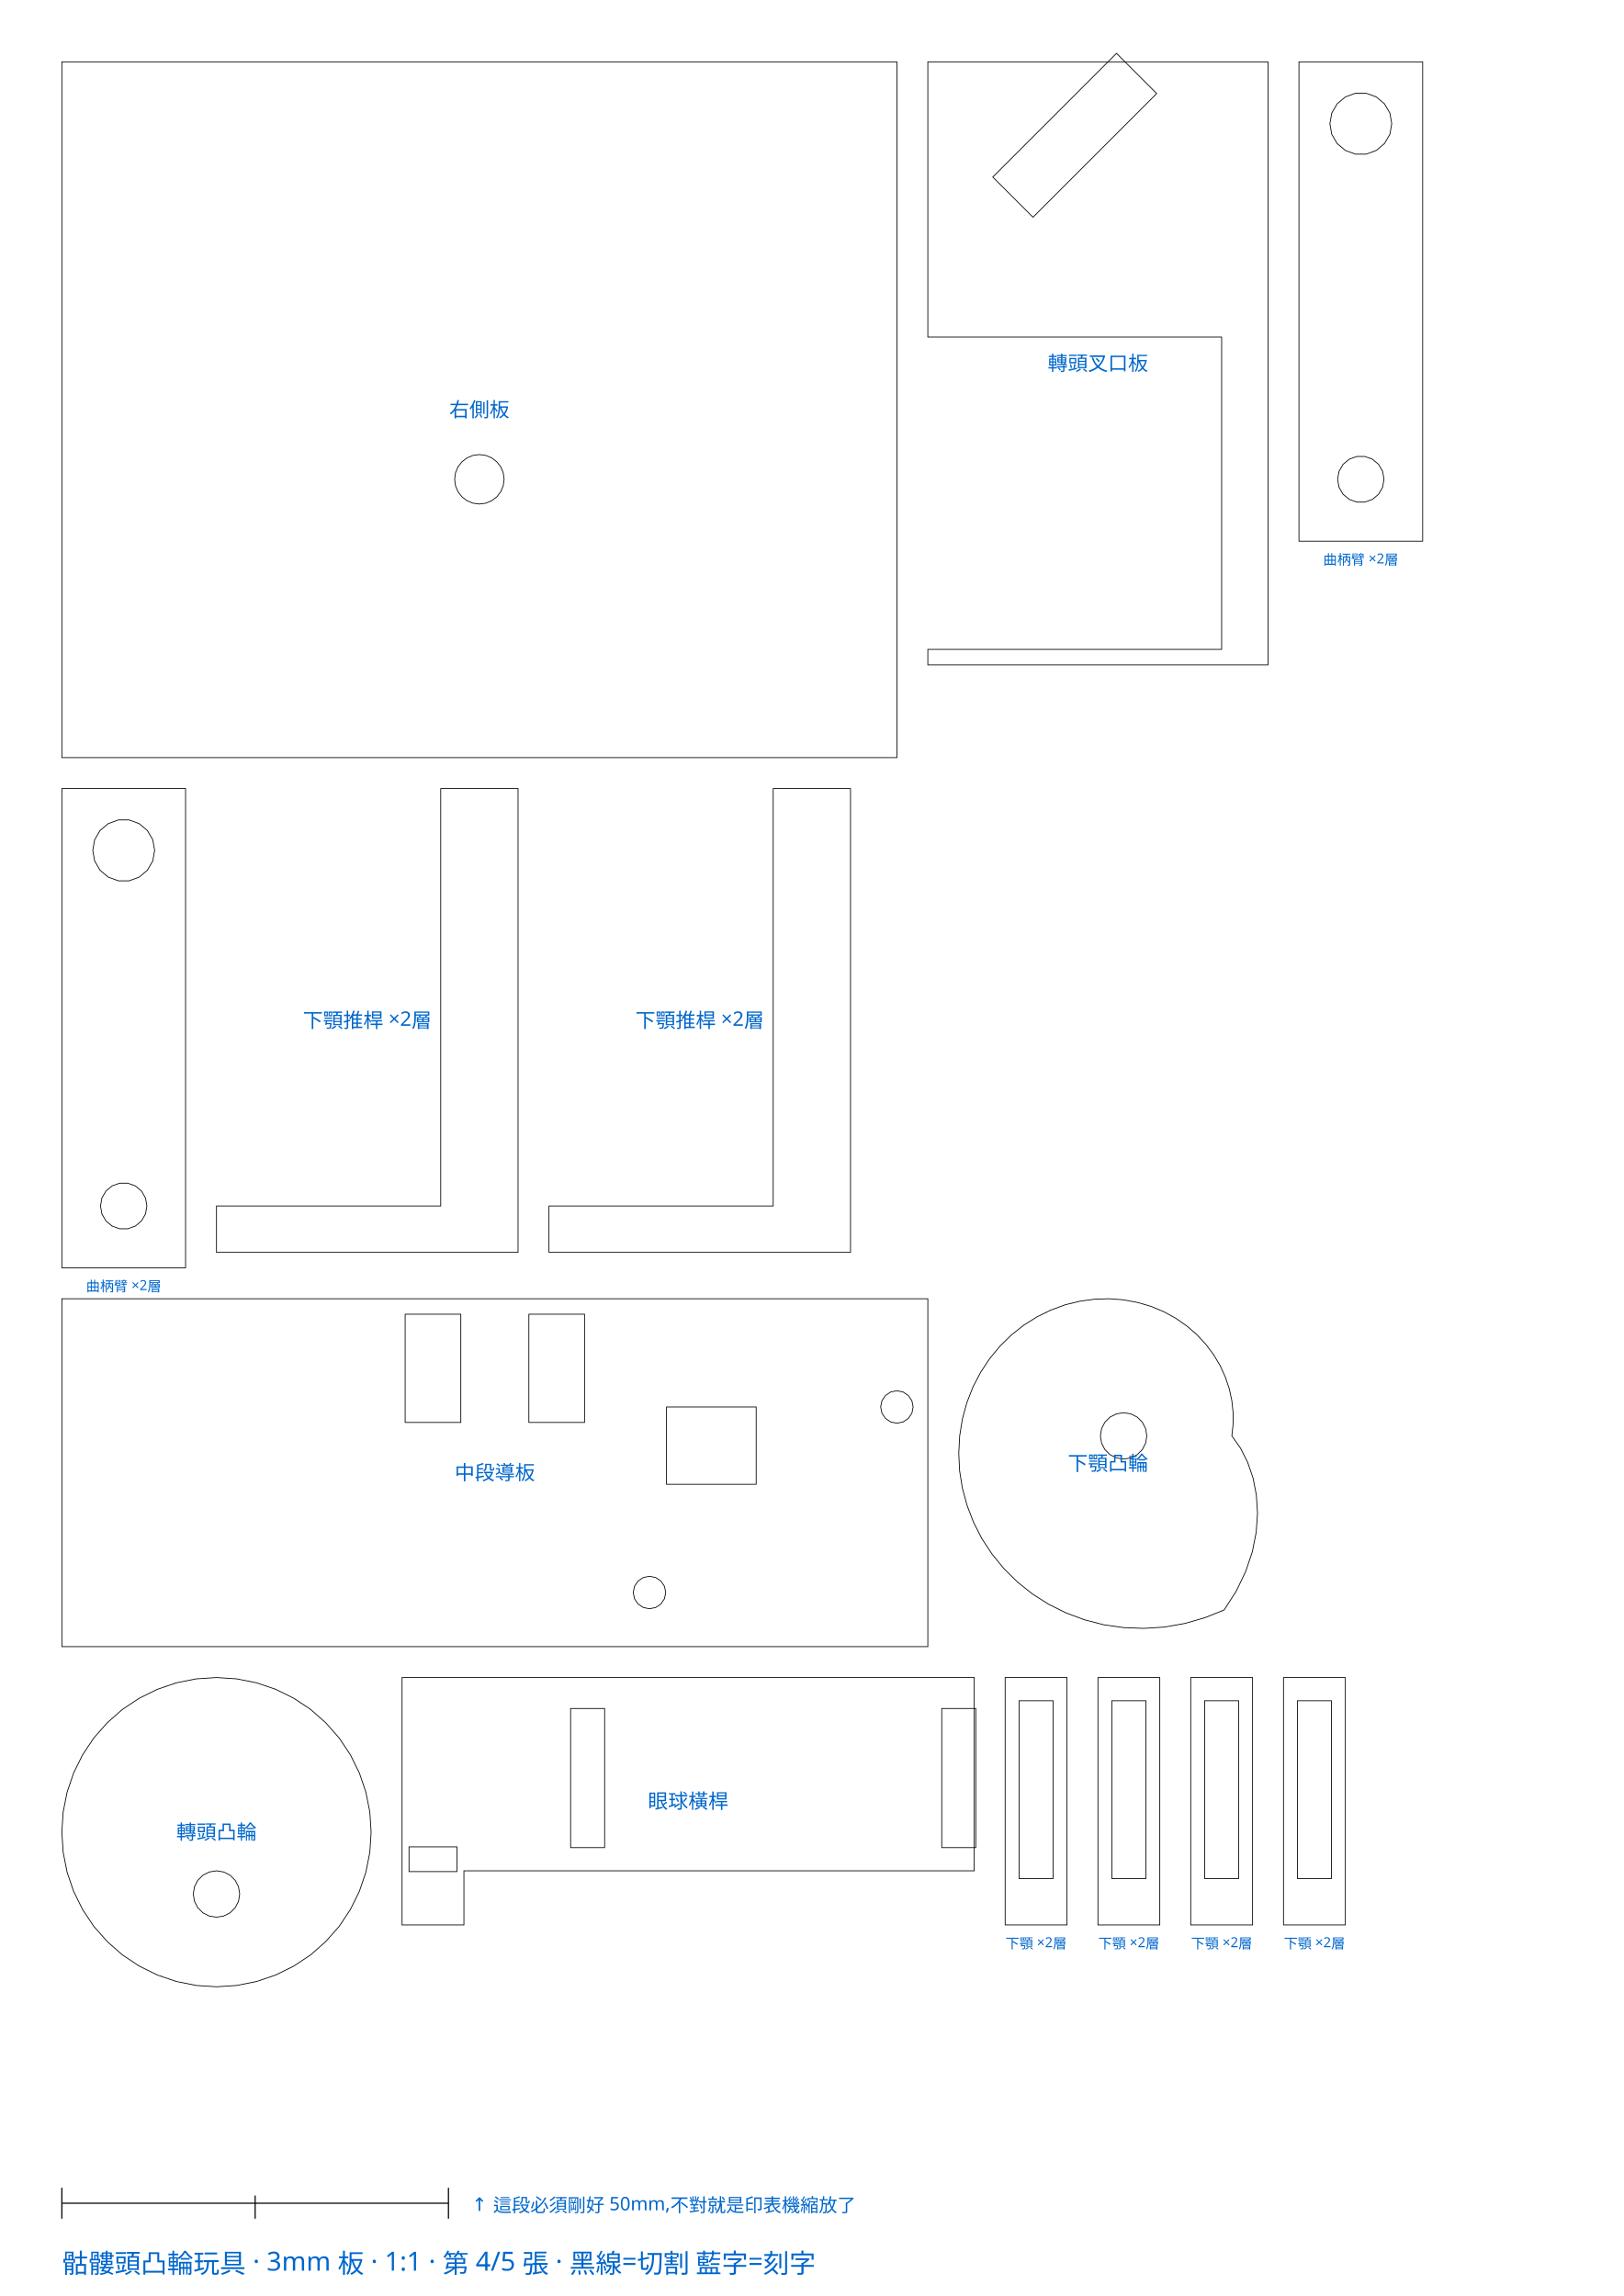
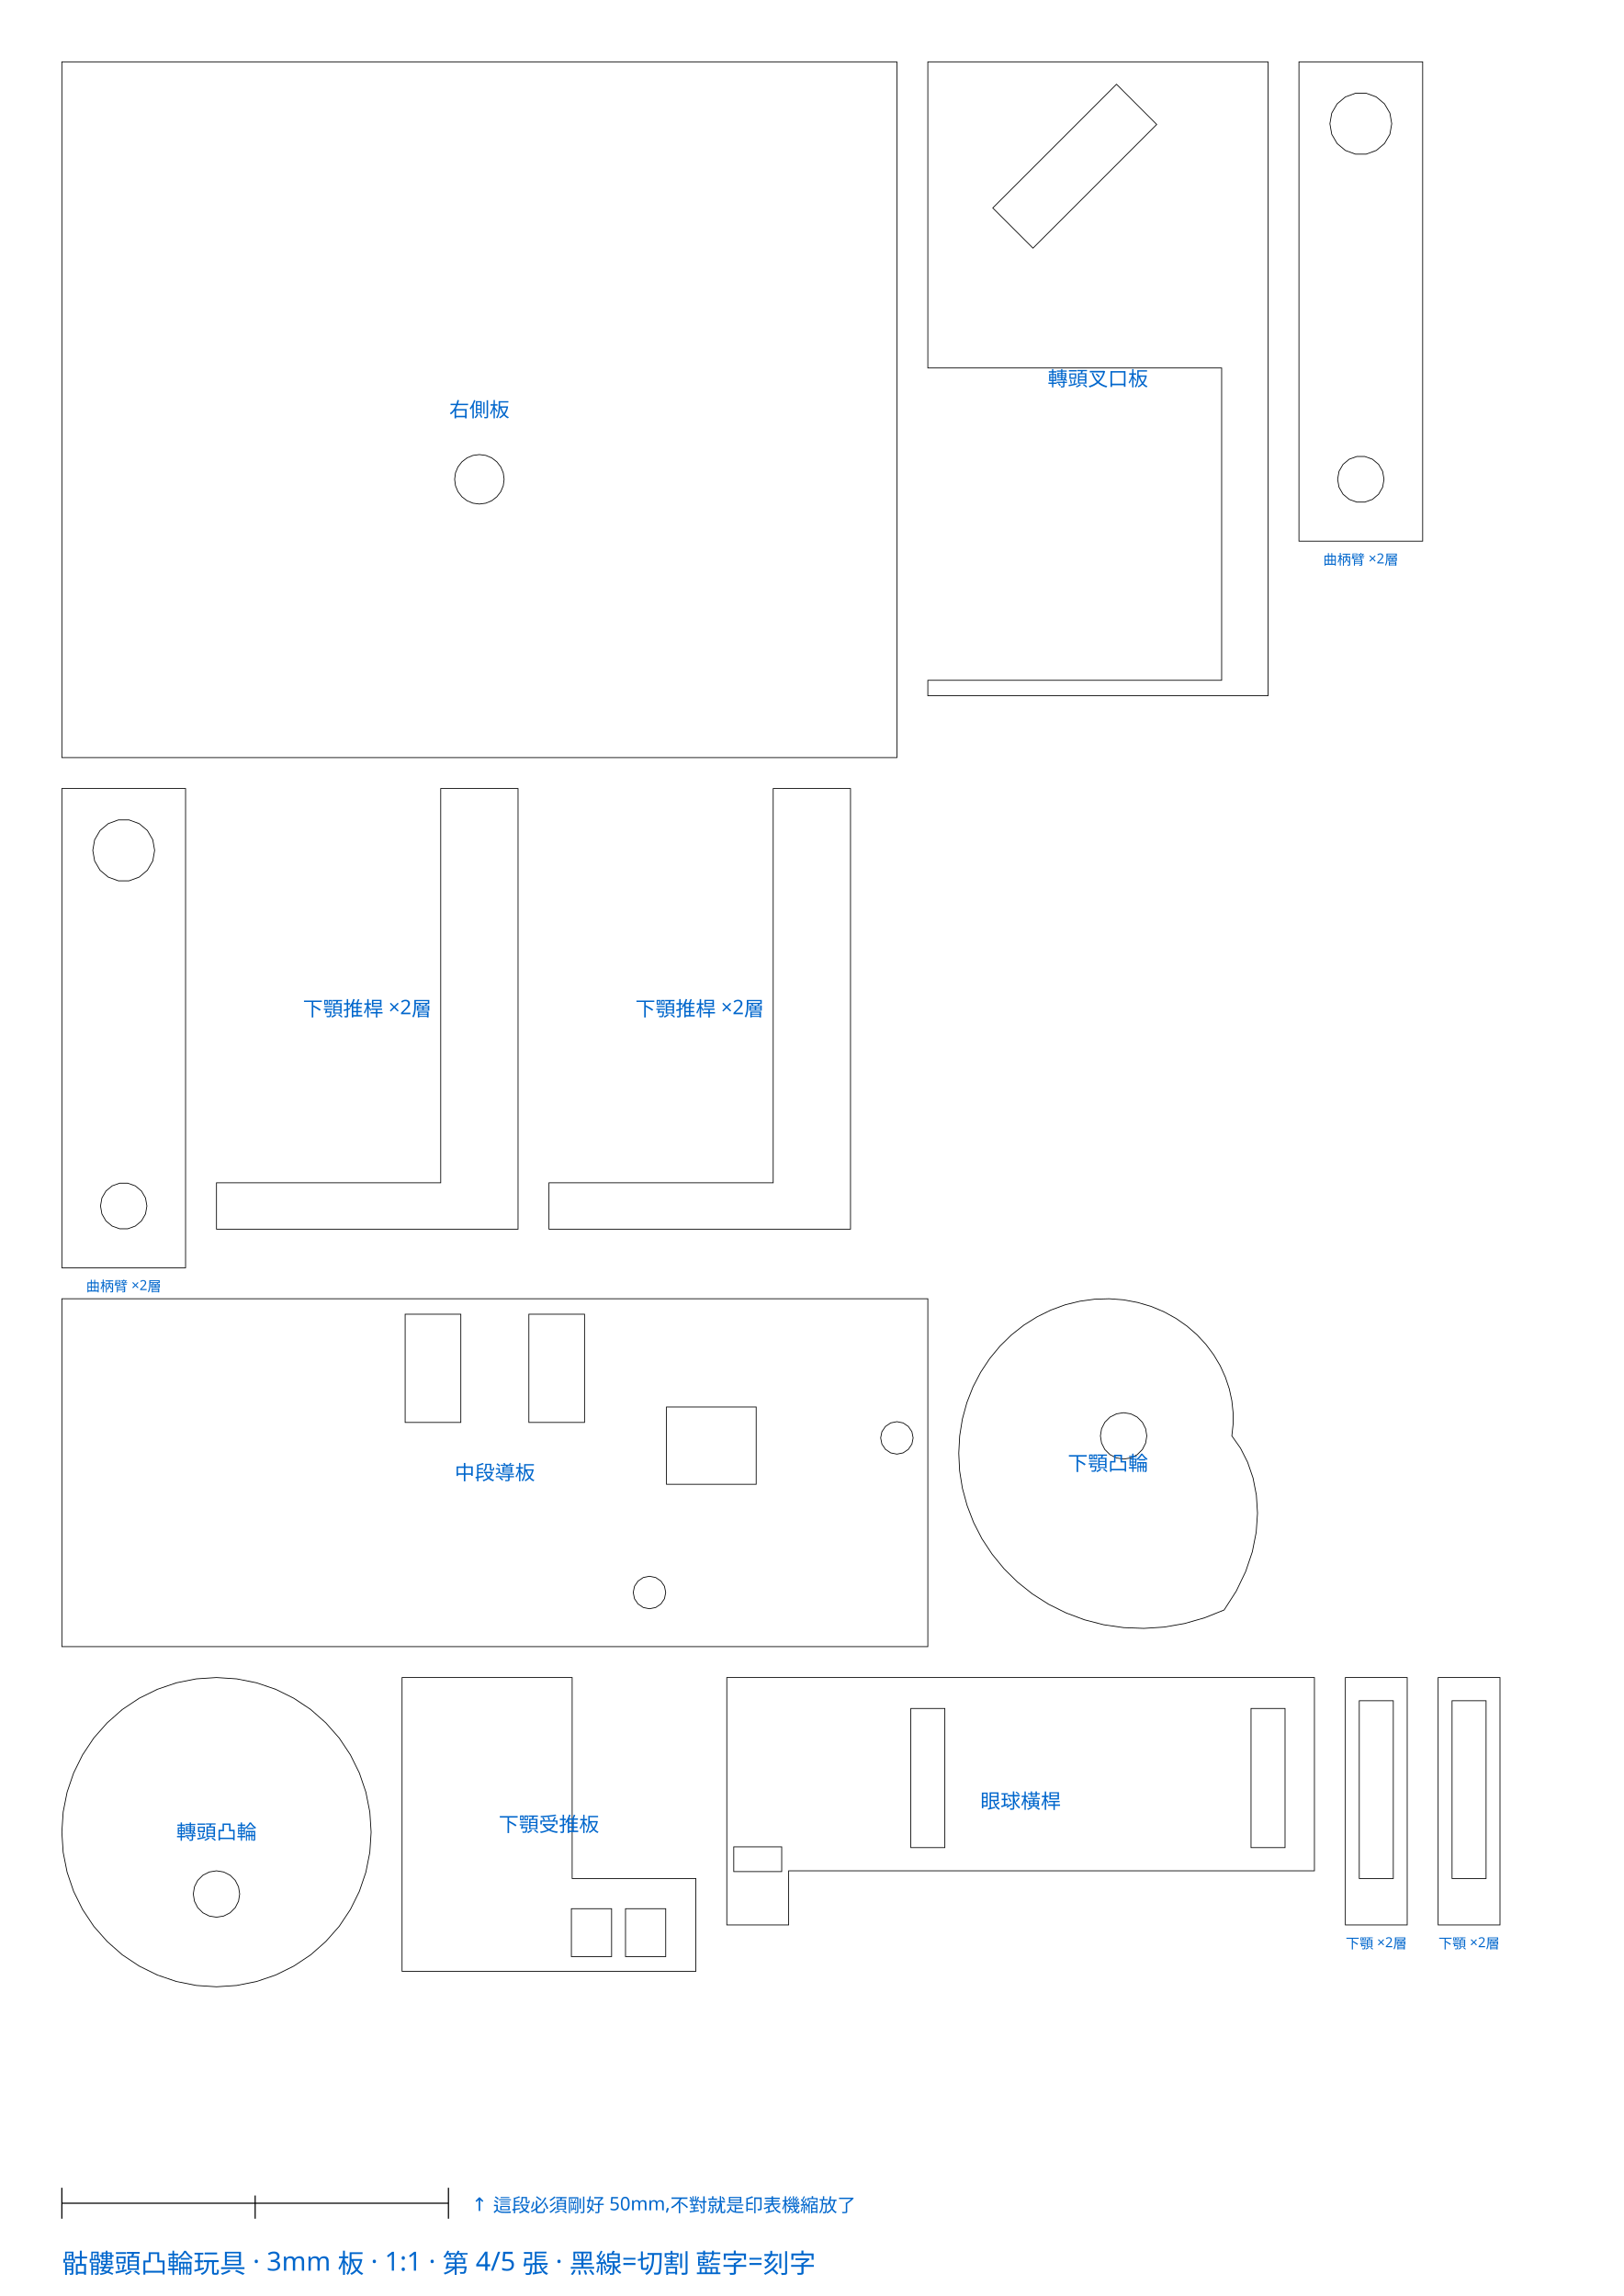
<svg xmlns="http://www.w3.org/2000/svg" width="210mm" height="297mm" viewBox="0 0 210 297">
  <style>
    polygon{fill:none;stroke:#000;stroke-width:.1}
    .lb{fill:#06c;font:2.6px "Noto Sans TC",sans-serif;text-anchor:middle;dominant-baseline:middle}
    .hd{fill:#06c;font:3.4px sans-serif}
  </style>
  <g stroke="#000" stroke-width=".15" fill="none">
    <path d="M8,285 h50 M8,283 v4 M33,284 v3 M58,283 v4" />
  </g>
  <text class="hd" style="font-size:2.4px" x="61" y="286">↑ 這段必須剛好 50mm,不對就是印表機縮放了</text>
  <text class="hd" x="8" y="294">骷髏頭凸輪玩具 · 3mm 板 · 1:1 · 第 4/5 張 · 黑線=切割 藍字=刻字</text>
  <g>
    <polygon points="8.00,98.00 116.00,98.00 116.00,8.00 8.00,8.00" />
    <polygon points="65.09,62.83 64.77,63.60 64.26,64.26 63.60,64.77 62.83,65.09 62.00,65.20 61.17,65.09 60.40,64.77 59.74,64.26 59.23,63.60 58.91,62.83 58.80,62.00 58.91,61.17 59.23,60.40 59.74,59.74 60.40,59.23 61.17,58.91 62.00,58.80 62.83,58.91 63.60,59.23 64.26,59.74 64.77,60.40 65.09,61.17 65.20,62.00" />
    <text class="lb" style="font-size:2.6px" x="62.0" y="53.0">右側板</text>
  </g>
  <g>
-     <polygon points="120.00,86.00 164.00,86.00 164.00,8.00 120.00,8.00 120.00,43.60 158.00,43.60 158.00,84.00 120.00,84.00" />
-     <polygon points="133.60,28.10 149.60,12.10 144.40,6.90 128.40,22.90" />
-     <text class="lb" style="font-size:2.6px" x="142.0" y="47.0">轉頭叉口板</text>
+     <polygon points="120.00,90.00 164.00,90.00 164.00,8.00 120.00,8.00 120.00,47.60 158.00,47.60 158.00,88.00 120.00,88.00" />
+     <polygon points="133.60,32.10 149.60,16.10 144.40,10.90 128.40,26.90" />
+     <text class="lb" style="font-size:2.6px" x="142.0" y="49.0">轉頭叉口板</text>
  </g>
  <g>
    <polygon points="168.00,70.00 184.00,70.00 184.00,8.00 168.00,8.00" />
    <polygon points="178.82,63.03 178.30,63.93 177.50,64.60 176.52,64.95 175.48,64.95 174.50,64.60 173.70,63.93 173.18,63.03 173.00,62.00 173.18,60.97 173.70,60.07 174.50,59.40 175.48,59.05 176.52,59.05 177.50,59.40 178.30,60.07 178.82,60.97 179.00,62.00" />
    <polygon points="179.76,17.37 179.06,18.57 178.00,19.46 176.69,19.94 175.31,19.94 174.00,19.46 172.94,18.57 172.24,17.37 172.00,16.00 172.24,14.63 172.94,13.43 174.00,12.54 175.31,12.06 176.69,12.06 178.00,12.54 179.06,13.43 179.76,14.63 180.00,16.00" />
    <text class="lb" style="font-size:1.8px" x="176.0" y="72.4">曲柄臂 ×2層</text>
  </g>
  <g>
    <polygon points="8.00,164.00 24.00,164.00 24.00,102.00 8.00,102.00" />
    <polygon points="18.82,157.03 18.30,157.93 17.50,158.60 16.52,158.95 15.48,158.95 14.50,158.60 13.70,157.93 13.18,157.03 13.00,156.00 13.18,154.97 13.70,154.07 14.50,153.40 15.48,153.05 16.52,153.05 17.50,153.40 18.30,154.07 18.82,154.97 19.00,156.00" />
    <polygon points="19.76,111.37 19.06,112.57 18.00,113.46 16.69,113.94 15.31,113.94 14.00,113.46 12.94,112.57 12.24,111.37 12.00,110.00 12.24,108.63 12.94,107.43 14.00,106.54 15.31,106.06 16.69,106.06 18.00,106.54 19.06,107.43 19.76,108.63 20.00,110.00" />
    <text class="lb" style="font-size:1.8px" x="16.0" y="166.4">曲柄臂 ×2層</text>
  </g>
  <g>
-     <polygon points="28.00,162.00 67.00,162.00 67.00,102.00 57.00,102.00 57.00,156.00 28.00,156.00" />
-     <text class="lb" style="font-size:2.6px" x="47.5" y="132.0">下顎推桿 ×2層</text>
+     <polygon points="28.00,159.00 67.00,159.00 67.00,102.00 57.00,102.00 57.00,153.00 28.00,153.00" />
+     <text class="lb" style="font-size:2.6px" x="47.5" y="130.5">下顎推桿 ×2層</text>
  </g>
  <g>
-     <polygon points="71.00,162.00 110.00,162.00 110.00,102.00 100.00,102.00 100.00,156.00 71.00,156.00" />
-     <text class="lb" style="font-size:2.6px" x="90.5" y="132.0">下顎推桿 ×2層</text>
+     <polygon points="71.00,159.00 110.00,159.00 110.00,102.00 100.00,102.00 100.00,153.00 71.00,153.00" />
+     <text class="lb" style="font-size:2.6px" x="90.5" y="130.5">下顎推桿 ×2層</text>
  </g>
  <g>
    <polygon points="8.00,213.00 120.00,213.00 120.00,168.00 8.00,168.00" />
    <polygon points="52.40,170.00 59.60,170.00 59.60,184.00 52.40,184.00" />
    <polygon points="68.40,170.00 75.60,170.00 75.60,184.00 68.40,184.00" />
    <polygon points="86.20,182.00 97.80,182.00 97.80,192.00 86.20,192.00" />
    <polygon points="85.94,206.80 85.48,207.48 84.80,207.94 84.00,208.10 83.20,207.94 82.52,207.48 82.06,206.80 81.90,206.00 82.06,205.20 82.52,204.52 83.20,204.06 84.00,203.90 84.80,204.06 85.48,204.52 85.94,205.20 86.10,206.00" />
-     <polygon points="117.94,182.80 117.48,183.48 116.80,183.94 116.00,184.10 115.20,183.94 114.52,183.48 114.06,182.80 113.90,182.00 114.06,181.20 114.52,180.52 115.20,180.06 116.00,179.90 116.80,180.06 117.48,180.52 117.94,181.20 118.10,182.00" />
+     <polygon points="117.94,186.80 117.48,187.48 116.80,187.94 116.00,188.10 115.20,187.94 114.52,187.48 114.06,186.80 113.90,186.00 114.06,185.20 114.52,184.52 115.20,184.06 116.00,183.90 116.80,184.06 117.48,184.52 117.94,185.20 118.10,186.00" />
    <text class="lb" style="font-size:2.6px" x="64.0" y="190.5">中段導板</text>
  </g>
  <g>
    <polygon points="159.32,185.74 159.48,184.25 159.48,182.73 159.32,181.19 158.99,179.66 158.48,178.14 157.81,176.66 156.97,175.25 155.97,173.91 154.82,172.67 153.52,171.54 152.09,170.54 150.54,169.69 148.88,168.99 147.13,168.48 145.32,168.14 143.46,168.00 141.56,168.06 139.66,168.32 137.77,168.78 135.92,169.46 134.13,170.34 132.42,171.41 130.81,172.68 129.33,174.13 128.00,175.74 126.83,177.51 125.84,179.41 125.05,181.43 124.47,183.55 124.12,185.74 124.00,187.98 124.11,190.25 124.47,192.51 125.08,194.75 125.92,196.94 127.00,199.05 128.32,201.05 129.85,202.92 131.59,204.64 133.52,206.18 135.62,207.52 137.88,208.64 140.26,209.53 142.75,210.17 145.32,210.54 147.94,210.64 150.58,210.47 153.21,210.01 155.80,209.27 158.32,208.26 159.90,205.80 161.11,203.28 161.97,200.73 162.47,198.20 162.64,195.74 162.49,193.39 162.06,191.18 161.36,189.15 160.44,187.33" />
    <polygon points="148.17,186.67 147.75,187.50 147.08,188.17 146.25,188.59 145.32,188.74 144.39,188.59 143.56,188.17 142.89,187.50 142.47,186.67 142.32,185.74 142.47,184.81 142.89,183.98 143.56,183.31 144.39,182.89 145.32,182.74 146.25,182.89 147.08,183.31 147.75,183.98 148.17,184.81 148.32,185.74" />
    <text class="lb" style="font-size:2.6px" x="143.3" y="189.3">下顎凸輪</text>
  </g>
  <g>
    <polygon points="48.00,237.00 47.83,234.39 47.32,231.82 46.48,229.35 45.32,227.00 43.87,224.82 42.14,222.86 40.18,221.13 38.00,219.68 35.65,218.52 33.18,217.68 30.61,217.17 28.00,217.00 25.39,217.17 22.82,217.68 20.35,218.52 18.00,219.68 15.82,221.13 13.86,222.86 12.13,224.82 10.68,227.00 9.52,229.35 8.68,231.82 8.17,234.39 8.00,237.00 8.17,239.61 8.68,242.18 9.52,244.65 10.68,247.00 12.13,249.18 13.86,251.14 15.82,252.87 18.00,254.32 20.35,255.48 22.82,256.32 25.39,256.83 28.00,257.00 30.61,256.83 33.18,256.32 35.65,255.48 38.00,254.32 40.18,252.87 42.14,251.14 43.87,249.18 45.32,247.00 46.48,244.65 47.32,242.18 47.83,239.61" />
    <polygon points="30.85,245.93 30.43,246.76 29.76,247.43 28.93,247.85 28.00,248.00 27.07,247.85 26.24,247.43 25.57,246.76 25.15,245.93 25.00,245.00 25.15,244.07 25.57,243.24 26.24,242.57 27.07,242.15 28.00,242.00 28.93,242.15 29.76,242.57 30.43,243.24 30.85,244.07 31.00,245.00" />
    <text class="lb" style="font-size:2.6px" x="28.0" y="237.0">轉頭凸輪</text>
  </g>
  <g>
-     <polygon points="52.00,249.00 60.00,249.00 60.00,242.00 126.00,242.00 126.00,217.00 52.00,217.00" />
-     <polygon points="73.80,221.00 78.20,221.00 78.20,239.00 73.80,239.00" />
-     <polygon points="121.80,221.00 126.20,221.00 126.20,239.00 121.80,239.00" />
-     <polygon points="52.90,238.90 59.10,238.90 59.10,242.10 52.90,242.10" />
-     <text class="lb" style="font-size:2.6px" x="89.0" y="233.0">眼球橫桿</text>
+     <polygon points="52.00,255.00 90.00,255.00 90.00,243.00 74.00,243.00 74.00,217.00 52.00,217.00" />
+     <polygon points="73.90,246.90 79.10,246.90 79.10,253.10 73.90,253.10" />
+     <polygon points="80.90,246.90 86.10,246.90 86.10,253.10 80.90,253.10" />
+     <text class="lb" style="font-size:2.6px" x="71.0" y="236.0">下顎受推板</text>
  </g>
  <g>
-     <polygon points="130.00,249.00 138.00,249.00 138.00,217.00 130.00,217.00" />
-     <polygon points="131.80,220.00 136.20,220.00 136.20,243.00 131.80,243.00" />
-     <text class="lb" style="font-size:1.8px" x="134.0" y="251.4">下顎 ×2層</text>
+     <polygon points="94.00,249.00 102.00,249.00 102.00,242.00 170.00,242.00 170.00,217.00 94.00,217.00" />
+     <polygon points="117.80,221.00 122.20,221.00 122.20,239.00 117.80,239.00" />
+     <polygon points="161.80,221.00 166.20,221.00 166.20,239.00 161.80,239.00" />
+     <polygon points="94.90,238.90 101.10,238.90 101.10,242.10 94.90,242.10" />
+     <text class="lb" style="font-size:2.6px" x="132.0" y="233.0">眼球橫桿</text>
  </g>
  <g>
-     <polygon points="142.00,249.00 150.00,249.00 150.00,217.00 142.00,217.00" />
-     <polygon points="143.80,220.00 148.20,220.00 148.20,243.00 143.80,243.00" />
-     <text class="lb" style="font-size:1.8px" x="146.0" y="251.4">下顎 ×2層</text>
+     <polygon points="174.00,249.00 182.00,249.00 182.00,217.00 174.00,217.00" />
+     <polygon points="175.80,220.00 180.20,220.00 180.20,243.00 175.80,243.00" />
+     <text class="lb" style="font-size:1.8px" x="178.0" y="251.4">下顎 ×2層</text>
  </g>
  <g>
-     <polygon points="154.00,249.00 162.00,249.00 162.00,217.00 154.00,217.00" />
-     <polygon points="155.80,220.00 160.20,220.00 160.20,243.00 155.80,243.00" />
-     <text class="lb" style="font-size:1.8px" x="158.0" y="251.4">下顎 ×2層</text>
-   </g>
-   <g>
-     <polygon points="166.00,249.00 174.00,249.00 174.00,217.00 166.00,217.00" />
-     <polygon points="167.80,220.00 172.20,220.00 172.20,243.00 167.80,243.00" />
-     <text class="lb" style="font-size:1.8px" x="170.0" y="251.4">下顎 ×2層</text>
+     <polygon points="186.00,249.00 194.00,249.00 194.00,217.00 186.00,217.00" />
+     <polygon points="187.80,220.00 192.20,220.00 192.20,243.00 187.80,243.00" />
+     <text class="lb" style="font-size:1.8px" x="190.0" y="251.4">下顎 ×2層</text>
  </g>
</svg>
